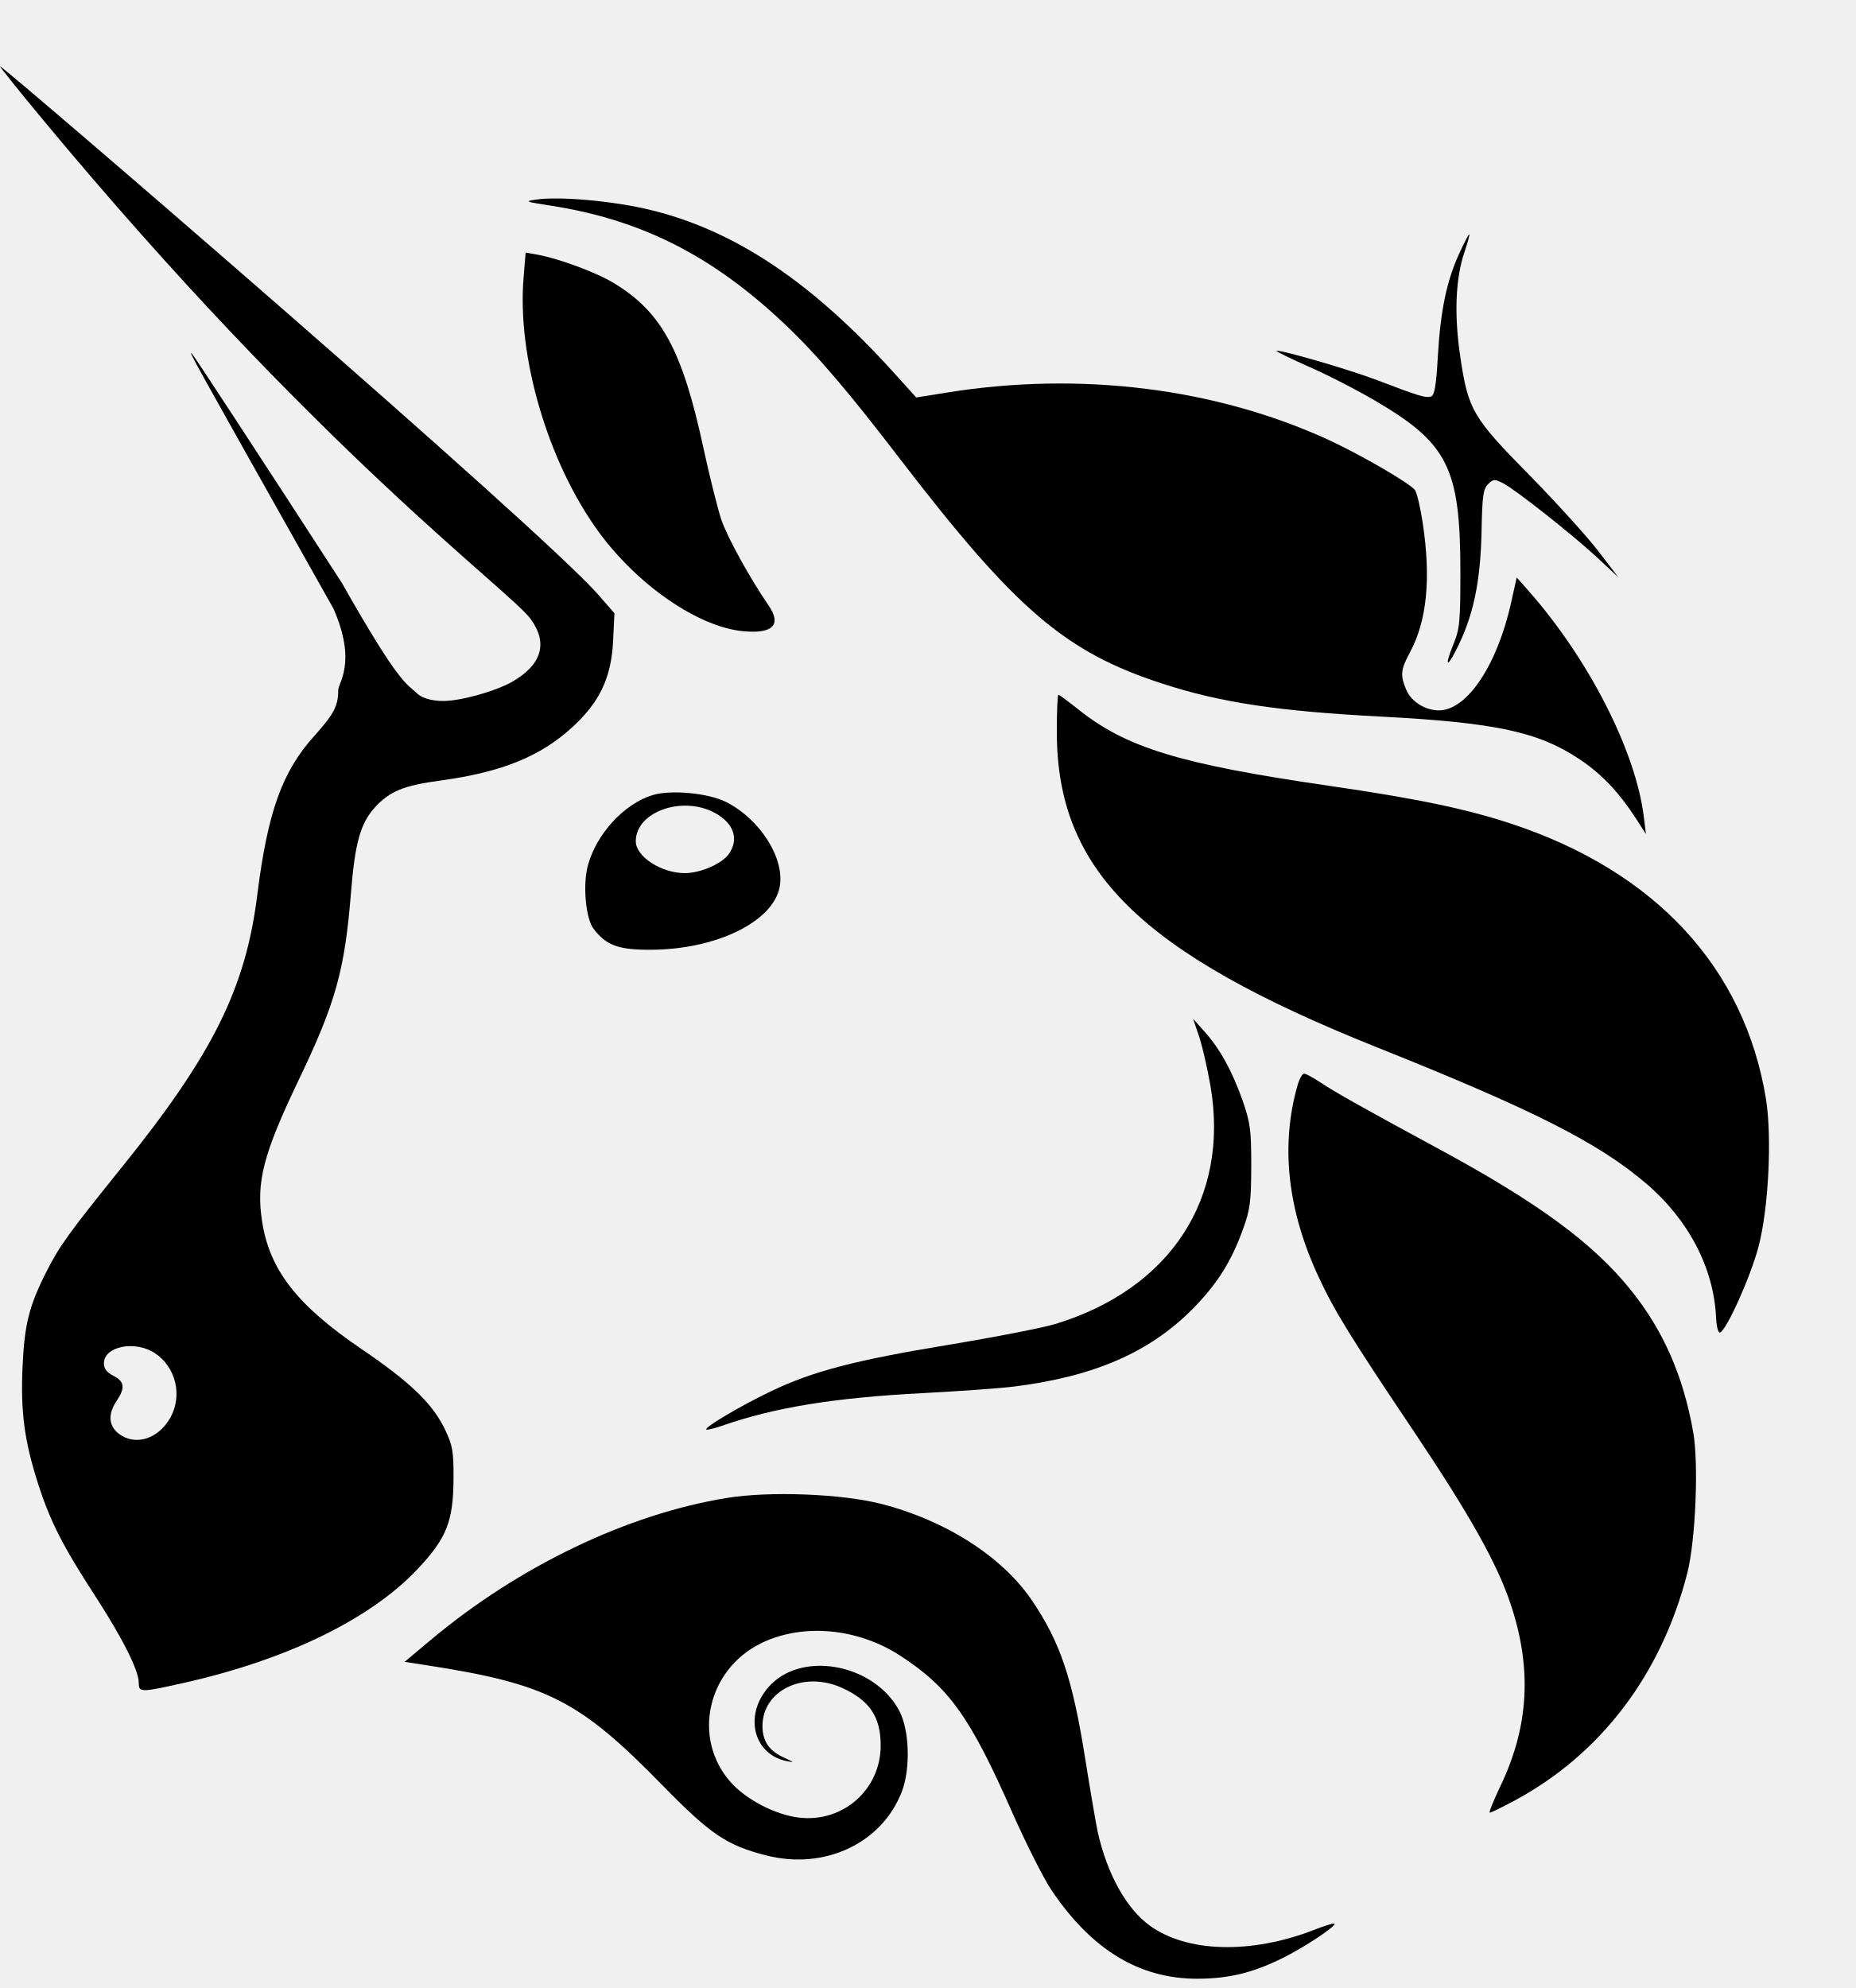
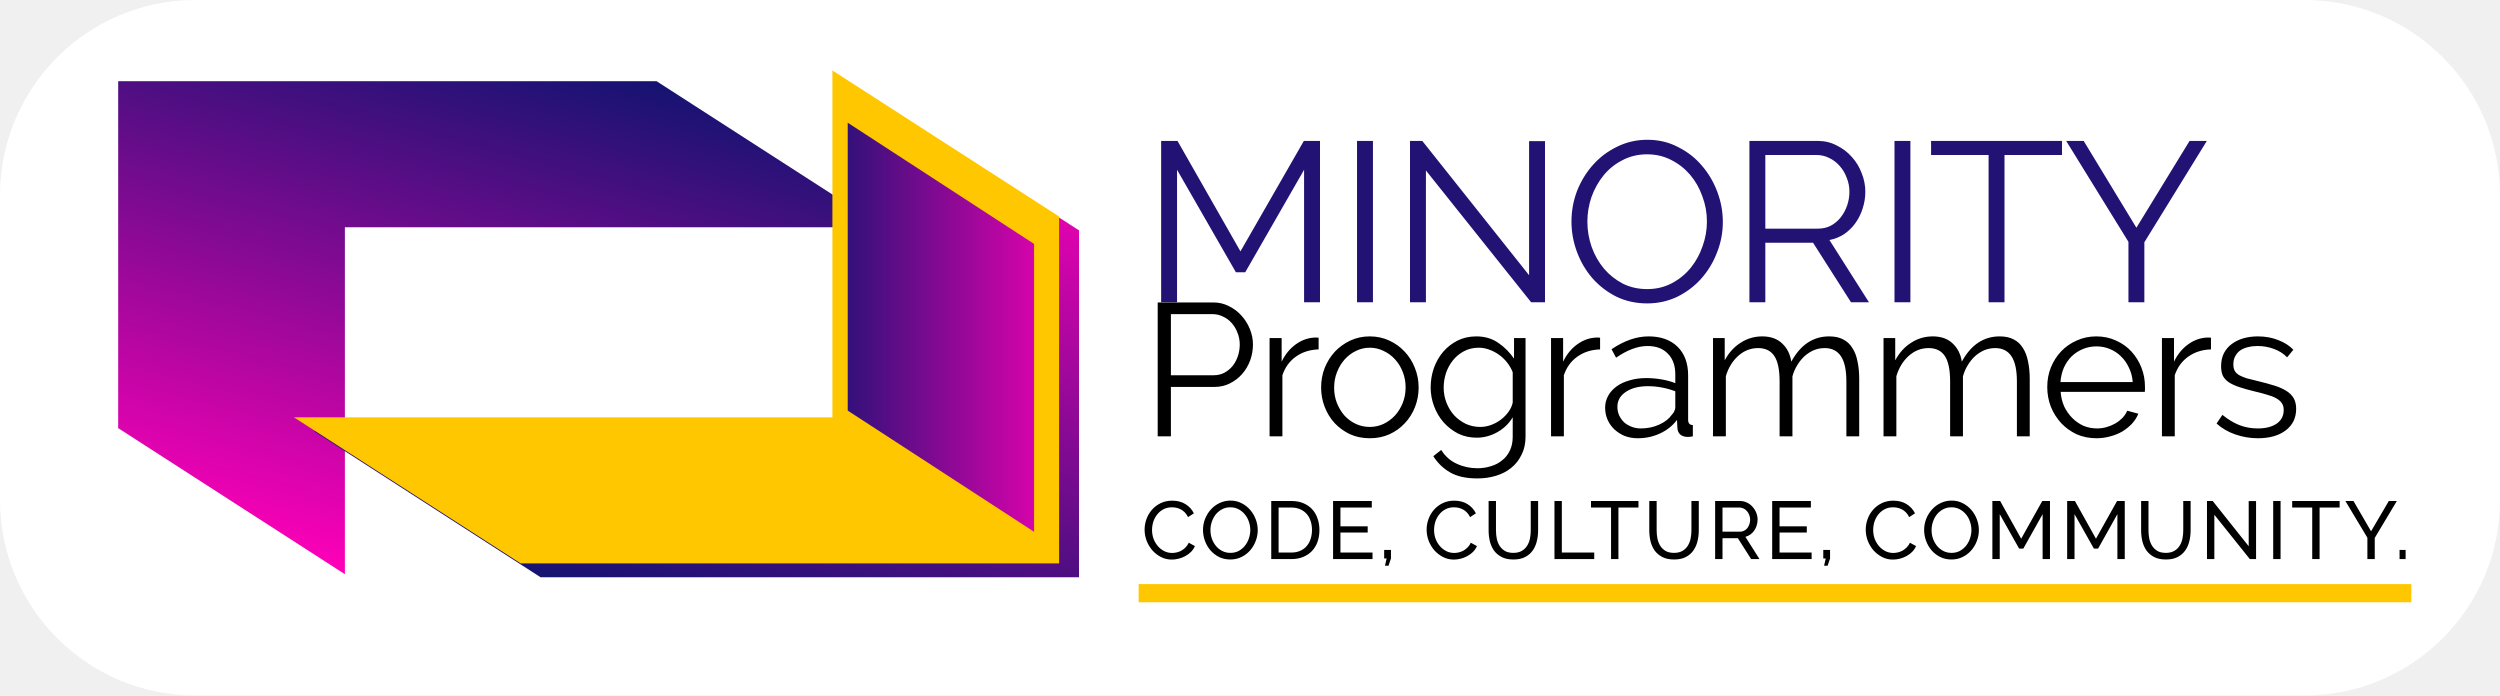
- <svg xmlns="http://www.w3.org/2000/svg" width="14" height="15" viewBox="0 0 14 15" fill="black">
-   <g style="mix-blend-mode:darken">
-     <path d="M4.152 1.551C3.964 1.522 3.956 1.519 4.045 1.506C4.214 1.48 4.615 1.515 4.891 1.58C5.535 1.732 6.121 2.122 6.747 2.815L6.913 2.999L7.151 2.961C8.153 2.801 9.172 2.928 10.024 3.319C10.259 3.427 10.629 3.641 10.675 3.696C10.69 3.714 10.717 3.827 10.735 3.947C10.798 4.365 10.767 4.684 10.638 4.923C10.568 5.053 10.564 5.094 10.611 5.206C10.649 5.294 10.753 5.36 10.857 5.36C11.069 5.36 11.297 5.019 11.402 4.546L11.444 4.357L11.527 4.451C11.983 4.965 12.342 5.665 12.403 6.163L12.419 6.293L12.343 6.175C12.211 5.972 12.078 5.833 11.908 5.722C11.602 5.521 11.279 5.452 10.422 5.407C9.648 5.367 9.21 5.301 8.776 5.16C8.037 4.921 7.665 4.602 6.787 3.458C6.397 2.949 6.157 2.668 5.917 2.442C5.372 1.927 4.837 1.657 4.152 1.551Z" />
-     <path d="M10.849 2.686C10.869 2.346 10.915 2.121 11.009 1.916C11.046 1.835 11.08 1.768 11.086 1.768C11.091 1.768 11.075 1.828 11.05 1.901C10.982 2.101 10.971 2.373 11.018 2.69C11.077 3.092 11.111 3.15 11.539 3.584C11.739 3.788 11.972 4.045 12.057 4.155L12.211 4.356L12.057 4.212C11.869 4.037 11.436 3.695 11.341 3.646C11.277 3.614 11.267 3.614 11.228 3.653C11.191 3.689 11.184 3.743 11.179 3.999C11.171 4.398 11.116 4.654 10.984 4.91C10.913 5.048 10.902 5.019 10.966 4.862C11.014 4.746 11.019 4.694 11.019 4.308C11.018 3.533 10.925 3.346 10.382 3.027C10.245 2.946 10.018 2.829 9.878 2.768C9.739 2.706 9.628 2.652 9.632 2.648C9.647 2.633 10.177 2.787 10.39 2.868C10.708 2.99 10.76 3.005 10.799 2.991C10.824 2.981 10.837 2.906 10.849 2.686Z" />
-     <path d="M4.517 4.013C4.136 3.491 3.899 2.69 3.951 2.091L3.966 1.906L4.053 1.921C4.217 1.951 4.498 2.055 4.63 2.135C4.991 2.353 5.148 2.64 5.307 3.378C5.354 3.594 5.415 3.839 5.443 3.922C5.488 4.055 5.66 4.366 5.799 4.568C5.899 4.714 5.833 4.783 5.611 4.763C5.272 4.733 4.813 4.418 4.517 4.013Z" />
-     <path d="M10.386 7.901C8.602 7.187 7.974 6.567 7.974 5.522C7.974 5.368 7.979 5.242 7.986 5.242C7.992 5.242 8.061 5.293 8.139 5.355C8.501 5.643 8.906 5.766 10.027 5.929C10.688 6.025 11.059 6.102 11.402 6.215C12.49 6.574 13.164 7.302 13.325 8.294C13.371 8.583 13.344 9.123 13.268 9.408C13.209 9.633 13.026 10.039 12.978 10.054C12.964 10.059 12.951 10.008 12.948 9.938C12.93 9.566 12.74 9.203 12.422 8.931C12.06 8.622 11.575 8.376 10.386 7.901Z" />
-     <path d="M9.134 8.197C9.111 8.065 9.073 7.896 9.048 7.822L9.002 7.687L9.087 7.782C9.204 7.912 9.296 8.079 9.375 8.302C9.434 8.472 9.441 8.522 9.441 8.798C9.44 9.069 9.433 9.126 9.377 9.279C9.29 9.52 9.182 9.69 9.001 9.874C8.675 10.204 8.256 10.386 7.651 10.462C7.546 10.475 7.24 10.497 6.971 10.511C6.292 10.546 5.845 10.619 5.444 10.759C5.386 10.779 5.335 10.791 5.329 10.786C5.313 10.77 5.587 10.608 5.812 10.5C6.13 10.347 6.447 10.264 7.157 10.147C7.508 10.089 7.87 10.018 7.962 9.99C8.83 9.726 9.277 9.043 9.134 8.197Z" />
-     <path d="M9.952 9.641C9.715 9.135 9.66 8.646 9.79 8.19C9.804 8.141 9.826 8.101 9.84 8.101C9.853 8.101 9.909 8.131 9.964 8.168C10.073 8.241 10.292 8.364 10.876 8.68C11.604 9.075 12.02 9.38 12.302 9.73C12.549 10.035 12.702 10.384 12.776 10.808C12.818 11.049 12.793 11.628 12.731 11.87C12.535 12.634 12.08 13.234 11.431 13.584C11.336 13.635 11.251 13.677 11.241 13.677C11.232 13.678 11.267 13.59 11.318 13.483C11.537 13.029 11.562 12.588 11.396 12.097C11.295 11.796 11.089 11.429 10.673 10.808C10.189 10.087 10.071 9.895 9.952 9.641Z" />
-     <path d="M3.25 12.374C3.913 11.818 4.736 11.423 5.487 11.302C5.81 11.25 6.349 11.271 6.648 11.347C7.128 11.469 7.558 11.742 7.781 12.068C7.999 12.387 8.093 12.664 8.19 13.282C8.229 13.525 8.271 13.77 8.283 13.825C8.356 14.145 8.499 14.401 8.675 14.529C8.956 14.733 9.439 14.746 9.914 14.562C9.994 14.53 10.064 14.509 10.069 14.514C10.086 14.531 9.847 14.69 9.678 14.774C9.451 14.886 9.271 14.93 9.031 14.93C8.596 14.93 8.235 14.71 7.934 14.262C7.874 14.173 7.741 13.909 7.637 13.674C7.319 12.953 7.162 12.733 6.793 12.493C6.471 12.283 6.056 12.246 5.744 12.398C5.335 12.598 5.22 13.118 5.514 13.448C5.631 13.579 5.848 13.692 6.026 13.714C6.359 13.755 6.645 13.504 6.645 13.17C6.645 12.953 6.561 12.829 6.35 12.734C6.061 12.605 5.752 12.756 5.753 13.025C5.754 13.14 5.804 13.212 5.92 13.264C5.994 13.298 5.996 13.3 5.935 13.288C5.671 13.233 5.609 12.916 5.821 12.706C6.077 12.454 6.605 12.565 6.786 12.91C6.862 13.055 6.871 13.343 6.805 13.517C6.656 13.907 6.223 14.112 5.783 14C5.484 13.924 5.362 13.842 5.001 13.473C4.374 12.831 4.131 12.706 3.227 12.566L3.053 12.539L3.25 12.374Z" />
-     <path fill-rule="evenodd" clip-rule="evenodd" d="M0.308 0.884C2.402 3.41 3.845 4.452 4.005 4.672C4.137 4.854 4.087 5.018 3.861 5.146C3.735 5.217 3.475 5.289 3.346 5.289C3.199 5.289 3.148 5.233 3.148 5.233C3.063 5.153 3.015 5.167 2.578 4.396C1.972 3.46 1.464 2.684 1.45 2.671C1.418 2.641 1.419 2.642 2.517 4.594C2.694 5.001 2.552 5.15 2.552 5.208C2.552 5.326 2.519 5.388 2.373 5.551C2.129 5.821 2.02 6.125 1.941 6.754C1.853 7.459 1.605 7.957 0.917 8.81C0.515 9.309 0.449 9.4 0.347 9.602C0.219 9.855 0.184 9.997 0.17 10.316C0.155 10.655 0.184 10.873 0.288 11.197C0.379 11.48 0.474 11.666 0.717 12.04C0.926 12.363 1.047 12.603 1.047 12.697C1.047 12.771 1.061 12.771 1.386 12.698C2.163 12.524 2.794 12.217 3.149 11.841C3.369 11.608 3.42 11.48 3.422 11.161C3.423 10.953 3.416 10.909 3.359 10.789C3.267 10.594 3.099 10.431 2.728 10.179C2.243 9.85 2.035 9.584 1.978 9.219C1.931 8.919 1.986 8.708 2.254 8.148C2.532 7.569 2.601 7.322 2.648 6.739C2.678 6.362 2.719 6.213 2.828 6.093C2.942 5.969 3.044 5.927 3.326 5.889C3.785 5.826 4.077 5.708 4.317 5.488C4.525 5.298 4.612 5.114 4.626 4.837L4.636 4.627L4.519 4.493C4.098 4.004 0.026 0.5 0 0.5C-0.005 0.5 0.133 0.673 0.308 0.884ZM1.284 10.699C1.379 10.531 1.328 10.316 1.169 10.21C1.018 10.111 0.784 10.158 0.784 10.287C0.784 10.327 0.806 10.356 0.856 10.381C0.94 10.424 0.946 10.472 0.88 10.57C0.813 10.67 0.819 10.757 0.895 10.817C1.018 10.912 1.192 10.86 1.284 10.699Z" />
-     <path fill-rule="evenodd" clip-rule="evenodd" d="M4.925 5.999C4.71 6.064 4.501 6.291 4.436 6.529C4.396 6.674 4.419 6.929 4.478 7.007C4.574 7.134 4.666 7.168 4.917 7.166C5.407 7.163 5.833 6.954 5.883 6.692C5.923 6.478 5.736 6.181 5.478 6.051C5.345 5.984 5.062 5.957 4.925 5.999ZM5.499 6.444C5.574 6.337 5.541 6.222 5.412 6.144C5.168 5.995 4.797 6.118 4.797 6.348C4.797 6.463 4.99 6.588 5.167 6.588C5.285 6.588 5.446 6.518 5.499 6.444Z" />
-   </g>
+ <svg xmlns="http://www.w3.org/2000/svg" width="1100" height="306" viewBox="0 0 1100 306" fill="none">
+   <rect width="1100" height="306" rx="86" fill="white" />
+   <path d="M503.622 233.04C503.622 231.504 503.886 229.98 504.414 228.468C504.966 226.932 505.758 225.564 506.79 224.364C507.846 223.14 509.13 222.156 510.642 221.412C512.154 220.668 513.87 220.296 515.79 220.296C518.07 220.296 520.026 220.812 521.658 221.844C523.29 222.876 524.502 224.22 525.294 225.876L522.738 227.532C522.354 226.716 521.886 226.032 521.334 225.48C520.806 224.928 520.218 224.484 519.57 224.148C518.946 223.812 518.298 223.572 517.626 223.428C516.954 223.284 516.294 223.212 515.646 223.212C514.23 223.212 512.97 223.512 511.866 224.112C510.786 224.688 509.874 225.456 509.13 226.416C508.386 227.352 507.822 228.42 507.438 229.62C507.078 230.796 506.898 231.984 506.898 233.184C506.898 234.528 507.114 235.812 507.546 237.036C508.002 238.236 508.626 239.304 509.418 240.24C510.21 241.176 511.146 241.92 512.226 242.472C513.306 243.024 514.482 243.3 515.754 243.3C516.426 243.3 517.11 243.216 517.806 243.048C518.526 242.88 519.21 242.616 519.858 242.256C520.506 241.872 521.106 241.404 521.658 240.852C522.234 240.276 522.702 239.592 523.062 238.8L525.762 240.276C525.354 241.236 524.778 242.088 524.034 242.832C523.314 243.552 522.486 244.164 521.55 244.668C520.638 245.172 519.666 245.556 518.634 245.82C517.602 246.084 516.594 246.216 515.61 246.216C513.858 246.216 512.25 245.832 510.786 245.064C509.322 244.296 508.05 243.3 506.97 242.076C505.914 240.828 505.086 239.424 504.486 237.864C503.91 236.28 503.622 234.672 503.622 233.04ZM541.344 246.18C539.544 246.18 537.9 245.82 536.412 245.1C534.948 244.356 533.688 243.384 532.632 242.184C531.576 240.96 530.76 239.568 530.184 238.008C529.608 236.448 529.32 234.852 529.32 233.22C529.32 231.516 529.62 229.884 530.22 228.324C530.844 226.764 531.696 225.384 532.776 224.184C533.856 222.984 535.128 222.036 536.592 221.34C538.08 220.62 539.688 220.26 541.416 220.26C543.216 220.26 544.848 220.644 546.312 221.412C547.776 222.156 549.036 223.14 550.092 224.364C551.148 225.588 551.964 226.98 552.54 228.54C553.116 230.076 553.404 231.648 553.404 233.256C553.404 234.96 553.092 236.592 552.468 238.152C551.868 239.712 551.028 241.092 549.948 242.292C548.892 243.468 547.62 244.416 546.132 245.136C544.668 245.832 543.072 246.18 541.344 246.18ZM532.596 233.22C532.596 234.516 532.8 235.776 533.208 237C533.64 238.2 534.24 239.268 535.008 240.204C535.776 241.14 536.7 241.884 537.78 242.436C538.86 242.988 540.06 243.264 541.38 243.264C542.748 243.264 543.972 242.976 545.052 242.4C546.132 241.8 547.044 241.032 547.788 240.096C548.556 239.136 549.132 238.056 549.516 236.856C549.924 235.656 550.128 234.444 550.128 233.22C550.128 231.924 549.912 230.676 549.48 229.476C549.072 228.252 548.472 227.184 547.68 226.272C546.912 225.336 545.988 224.592 544.908 224.04C543.852 223.488 542.676 223.212 541.38 223.212C540.012 223.212 538.788 223.5 537.708 224.076C536.628 224.652 535.704 225.408 534.936 226.344C534.192 227.28 533.616 228.348 533.208 229.548C532.8 230.748 532.596 231.972 532.596 233.22ZM559.346 246V220.44H568.202C570.242 220.44 572.03 220.776 573.566 221.448C575.126 222.12 576.422 223.032 577.454 224.184C578.486 225.336 579.254 226.692 579.758 228.252C580.286 229.788 580.55 231.432 580.55 233.184C580.55 235.128 580.262 236.892 579.686 238.476C579.11 240.036 578.282 241.38 577.202 242.508C576.122 243.612 574.814 244.476 573.278 245.1C571.766 245.7 570.074 246 568.202 246H559.346ZM577.274 233.184C577.274 231.744 577.07 230.424 576.662 229.224C576.278 228 575.69 226.956 574.898 226.092C574.13 225.228 573.182 224.556 572.054 224.076C570.926 223.572 569.642 223.32 568.202 223.32H562.586V243.12H568.202C569.666 243.12 570.962 242.868 572.09 242.364C573.242 241.86 574.19 241.164 574.934 240.276C575.702 239.388 576.278 238.344 576.662 237.144C577.07 235.92 577.274 234.6 577.274 233.184ZM603.907 243.12V246H586.555V220.44H603.583V223.32H589.795V231.6H601.783V234.3H589.795V243.12H603.907ZM609.396 248.916L610.116 245.712H609.036V241.968H612.024V245.712L610.944 248.916H609.396ZM627.715 233.04C627.715 231.504 627.979 229.98 628.507 228.468C629.059 226.932 629.851 225.564 630.883 224.364C631.939 223.14 633.223 222.156 634.735 221.412C636.247 220.668 637.963 220.296 639.883 220.296C642.163 220.296 644.119 220.812 645.751 221.844C647.383 222.876 648.595 224.22 649.387 225.876L646.831 227.532C646.447 226.716 645.979 226.032 645.427 225.48C644.899 224.928 644.311 224.484 643.663 224.148C643.039 223.812 642.391 223.572 641.719 223.428C641.047 223.284 640.387 223.212 639.739 223.212C638.323 223.212 637.063 223.512 635.959 224.112C634.879 224.688 633.967 225.456 633.223 226.416C632.479 227.352 631.915 228.42 631.531 229.62C631.171 230.796 630.991 231.984 630.991 233.184C630.991 234.528 631.207 235.812 631.639 237.036C632.095 238.236 632.719 239.304 633.511 240.24C634.303 241.176 635.239 241.92 636.319 242.472C637.399 243.024 638.575 243.3 639.847 243.3C640.519 243.3 641.203 243.216 641.899 243.048C642.619 242.88 643.303 242.616 643.951 242.256C644.599 241.872 645.199 241.404 645.751 240.852C646.327 240.276 646.795 239.592 647.155 238.8L649.855 240.276C649.447 241.236 648.871 242.088 648.127 242.832C647.407 243.552 646.579 244.164 645.643 244.668C644.731 245.172 643.759 245.556 642.727 245.82C641.695 246.084 640.687 246.216 639.703 246.216C637.951 246.216 636.343 245.832 634.879 245.064C633.415 244.296 632.143 243.3 631.063 242.076C630.007 240.828 629.179 239.424 628.579 237.864C628.003 236.28 627.715 234.672 627.715 233.04ZM665.862 243.264C667.35 243.264 668.586 242.976 669.57 242.4C670.554 241.824 671.334 241.08 671.91 240.168C672.51 239.232 672.93 238.176 673.17 237C673.41 235.8 673.53 234.588 673.53 233.364V220.44H676.77V233.364C676.77 235.092 676.566 236.736 676.158 238.296C675.774 239.832 675.15 241.188 674.286 242.364C673.422 243.54 672.294 244.476 670.902 245.172C669.534 245.844 667.866 246.18 665.898 246.18C663.858 246.18 662.142 245.82 660.75 245.1C659.358 244.38 658.23 243.432 657.366 242.256C656.526 241.056 655.914 239.688 655.53 238.152C655.17 236.592 654.99 234.996 654.99 233.364V220.44H658.23V233.364C658.23 234.636 658.35 235.872 658.59 237.072C658.854 238.248 659.274 239.292 659.85 240.204C660.45 241.116 661.23 241.86 662.19 242.436C663.174 242.988 664.398 243.264 665.862 243.264ZM683.966 246V220.44H687.206V243.12H701.462V246H683.966ZM720.924 223.32H712.104V246H708.864V223.32H700.044V220.44H720.924V223.32ZM736.557 243.264C738.045 243.264 739.281 242.976 740.265 242.4C741.249 241.824 742.029 241.08 742.605 240.168C743.205 239.232 743.625 238.176 743.865 237C744.105 235.8 744.225 234.588 744.225 233.364V220.44H747.465V233.364C747.465 235.092 747.261 236.736 746.853 238.296C746.469 239.832 745.845 241.188 744.981 242.364C744.117 243.54 742.989 244.476 741.597 245.172C740.229 245.844 738.561 246.18 736.593 246.18C734.553 246.18 732.837 245.82 731.445 245.1C730.053 244.38 728.925 243.432 728.061 242.256C727.221 241.056 726.609 239.688 726.225 238.152C725.865 236.592 725.685 234.996 725.685 233.364V220.44H728.925V233.364C728.925 234.636 729.045 235.872 729.285 237.072C729.549 238.248 729.969 239.292 730.545 240.204C731.145 241.116 731.925 241.86 732.885 242.436C733.869 242.988 735.093 243.264 736.557 243.264ZM754.661 246V220.44H765.605C766.733 220.44 767.765 220.68 768.701 221.16C769.661 221.616 770.477 222.24 771.149 223.032C771.845 223.8 772.385 224.676 772.769 225.66C773.153 226.62 773.345 227.604 773.345 228.612C773.345 229.5 773.213 230.364 772.949 231.204C772.709 232.02 772.349 232.764 771.869 233.436C771.413 234.108 770.849 234.684 770.177 235.164C769.529 235.644 768.797 235.992 767.981 236.208L774.173 246H770.501L764.669 236.82H757.901V246H754.661ZM757.901 233.94H765.641C766.313 233.94 766.913 233.796 767.441 233.508C767.993 233.22 768.461 232.836 768.845 232.356C769.229 231.852 769.529 231.276 769.745 230.628C769.961 229.98 770.069 229.308 770.069 228.612C770.069 227.892 769.937 227.22 769.673 226.596C769.433 225.948 769.097 225.384 768.665 224.904C768.257 224.4 767.765 224.016 767.189 223.752C766.637 223.464 766.049 223.32 765.425 223.32H757.901V233.94ZM797.113 243.12V246H779.761V220.44H796.789V223.32H783.001V231.6H794.989V234.3H783.001V243.12H797.113ZM802.602 248.916L803.322 245.712H802.242V241.968H805.23V245.712L804.15 248.916H802.602ZM820.921 233.04C820.921 231.504 821.185 229.98 821.713 228.468C822.265 226.932 823.057 225.564 824.089 224.364C825.145 223.14 826.429 222.156 827.941 221.412C829.453 220.668 831.169 220.296 833.089 220.296C835.369 220.296 837.325 220.812 838.957 221.844C840.589 222.876 841.801 224.22 842.593 225.876L840.037 227.532C839.653 226.716 839.185 226.032 838.633 225.48C838.105 224.928 837.517 224.484 836.869 224.148C836.245 223.812 835.597 223.572 834.925 223.428C834.253 223.284 833.593 223.212 832.945 223.212C831.529 223.212 830.269 223.512 829.165 224.112C828.085 224.688 827.173 225.456 826.429 226.416C825.685 227.352 825.121 228.42 824.737 229.62C824.377 230.796 824.197 231.984 824.197 233.184C824.197 234.528 824.413 235.812 824.845 237.036C825.301 238.236 825.925 239.304 826.717 240.24C827.509 241.176 828.445 241.92 829.525 242.472C830.605 243.024 831.781 243.3 833.053 243.3C833.725 243.3 834.409 243.216 835.105 243.048C835.825 242.88 836.509 242.616 837.157 242.256C837.805 241.872 838.405 241.404 838.957 240.852C839.533 240.276 840.001 239.592 840.361 238.8L843.061 240.276C842.653 241.236 842.077 242.088 841.333 242.832C840.613 243.552 839.785 244.164 838.849 244.668C837.937 245.172 836.965 245.556 835.933 245.82C834.901 246.084 833.893 246.216 832.909 246.216C831.157 246.216 829.549 245.832 828.085 245.064C826.621 244.296 825.349 243.3 824.269 242.076C823.213 240.828 822.385 239.424 821.785 237.864C821.209 236.28 820.921 234.672 820.921 233.04ZM858.643 246.18C856.843 246.18 855.199 245.82 853.711 245.1C852.247 244.356 850.987 243.384 849.931 242.184C848.875 240.96 848.059 239.568 847.483 238.008C846.907 236.448 846.619 234.852 846.619 233.22C846.619 231.516 846.919 229.884 847.519 228.324C848.143 226.764 848.995 225.384 850.075 224.184C851.155 222.984 852.427 222.036 853.891 221.34C855.379 220.62 856.987 220.26 858.715 220.26C860.515 220.26 862.147 220.644 863.611 221.412C865.075 222.156 866.335 223.14 867.391 224.364C868.447 225.588 869.263 226.98 869.839 228.54C870.415 230.076 870.703 231.648 870.703 233.256C870.703 234.96 870.391 236.592 869.767 238.152C869.167 239.712 868.327 241.092 867.247 242.292C866.191 243.468 864.919 244.416 863.431 245.136C861.967 245.832 860.371 246.18 858.643 246.18ZM849.895 233.22C849.895 234.516 850.099 235.776 850.507 237C850.939 238.2 851.539 239.268 852.307 240.204C853.075 241.14 853.999 241.884 855.079 242.436C856.159 242.988 857.359 243.264 858.679 243.264C860.047 243.264 861.271 242.976 862.351 242.4C863.431 241.8 864.343 241.032 865.087 240.096C865.855 239.136 866.431 238.056 866.815 236.856C867.223 235.656 867.427 234.444 867.427 233.22C867.427 231.924 867.211 230.676 866.779 229.476C866.371 228.252 865.771 227.184 864.979 226.272C864.211 225.336 863.287 224.592 862.207 224.04C861.151 223.488 859.975 223.212 858.679 223.212C857.311 223.212 856.087 223.5 855.007 224.076C853.927 224.652 853.003 225.408 852.235 226.344C851.491 227.28 850.915 228.348 850.507 229.548C850.099 230.748 849.895 231.972 849.895 233.22ZM898.749 246V226.236L890.253 241.392H888.417L879.885 226.236V246H876.645V220.44H880.065L889.317 237.036L898.605 220.44H901.989V246H898.749ZM931.654 246V226.236L923.158 241.392H921.322L912.79 226.236V246H909.55V220.44H912.97L922.222 237.036L931.51 220.44H934.894V246H931.654ZM952.966 243.264C954.454 243.264 955.69 242.976 956.674 242.4C957.658 241.824 958.438 241.08 959.014 240.168C959.614 239.232 960.034 238.176 960.274 237C960.514 235.8 960.634 234.588 960.634 233.364V220.44H963.874V233.364C963.874 235.092 963.67 236.736 963.262 238.296C962.878 239.832 962.254 241.188 961.39 242.364C960.526 243.54 959.398 244.476 958.006 245.172C956.638 245.844 954.97 246.18 953.002 246.18C950.962 246.18 949.246 245.82 947.854 245.1C946.462 244.38 945.334 243.432 944.47 242.256C943.63 241.056 943.018 239.688 942.634 238.152C942.274 236.592 942.094 234.996 942.094 233.364V220.44H945.334V233.364C945.334 234.636 945.454 235.872 945.694 237.072C945.958 238.248 946.378 239.292 946.954 240.204C947.554 241.116 948.334 241.86 949.294 242.436C950.278 242.988 951.502 243.264 952.966 243.264ZM974.31 226.488V246H971.07V220.44H973.59L989.43 240.348V220.476H992.67V246H989.934L974.31 226.488ZM1000.21 246V220.44H1003.45V246H1000.21ZM1029.44 223.32H1020.62V246H1017.38V223.32H1008.56V220.44H1029.44V223.32ZM1035.53 220.44L1043.27 233.76L1051.08 220.44H1054.61L1044.89 236.676V246H1041.65V236.604L1031.97 220.44H1035.53ZM1055.81 246V241.968H1058.47V246H1055.81Z" fill="black" />
+   <rect x="501" y="257" width="560" height="8" fill="#FFC700" />
+   <path d="M573.8 133V74.7L547.9 119.8H543.8L517.9 74.7V133H510.9V62H518.1L545.8 110.6L573.7 62H580.8V133H573.8ZM597.095 133V62H604.095V133H597.095ZM627.4 75V133H620.4V62H625.8L672.8 121.1V62.1H679.8V133H673.7L627.4 75ZM724.746 133.5C719.813 133.5 715.279 132.5 711.146 130.5C707.079 128.433 703.579 125.733 700.646 122.4C697.713 119 695.446 115.133 693.846 110.8C692.246 106.467 691.446 102.033 691.446 97.5C691.446 92.767 692.279 88.233 693.946 83.9C695.679 79.567 698.046 75.733 701.046 72.4C704.046 69.067 707.579 66.433 711.646 64.5C715.713 62.5 720.113 61.5 724.846 61.5C729.779 61.5 734.279 62.567 738.346 64.7C742.479 66.767 745.979 69.5 748.846 72.9C751.779 76.3 754.046 80.167 755.646 84.5C757.246 88.767 758.046 93.133 758.046 97.6C758.046 102.333 757.179 106.867 755.446 111.2C753.779 115.533 751.446 119.367 748.446 122.7C745.513 125.967 742.013 128.6 737.946 130.6C733.879 132.533 729.479 133.5 724.746 133.5ZM698.446 97.5C698.446 101.367 699.079 105.1 700.346 108.7C701.613 112.233 703.413 115.4 705.746 118.2C708.079 120.933 710.846 123.133 714.046 124.8C717.246 126.4 720.813 127.2 724.746 127.2C728.746 127.2 732.379 126.333 735.646 124.6C738.913 122.867 741.679 120.6 743.946 117.8C746.213 115 747.946 111.833 749.146 108.3C750.413 104.767 751.046 101.167 751.046 97.5C751.046 93.633 750.379 89.933 749.046 86.4C747.779 82.8 745.979 79.633 743.646 76.9C741.313 74.167 738.546 72 735.346 70.4C732.146 68.733 728.613 67.9 724.746 67.9C720.746 67.9 717.113 68.767 713.846 70.5C710.579 72.167 707.813 74.4 705.546 77.2C703.279 80 701.513 83.167 700.246 86.7C699.046 90.233 698.446 93.833 698.446 97.5ZM769.744 133V62H799.744C802.81 62 805.61 62.667 808.144 64C810.744 65.267 812.977 66.967 814.844 69.1C816.71 71.167 818.144 73.533 819.144 76.2C820.21 78.867 820.744 81.567 820.744 84.3C820.744 86.9 820.344 89.4 819.544 91.8C818.81 94.133 817.744 96.267 816.344 98.2C815.01 100.067 813.377 101.667 811.444 103C809.51 104.267 807.344 105.133 804.944 105.6L822.344 133H814.444L797.744 106.8H776.744V133H769.744ZM776.744 100.6H799.944C802.01 100.6 803.877 100.167 805.544 99.3C807.277 98.367 808.744 97.133 809.944 95.6C811.144 94.067 812.077 92.333 812.744 90.4C813.41 88.467 813.744 86.433 813.744 84.3C813.744 82.167 813.344 80.133 812.544 78.2C811.81 76.2 810.777 74.467 809.444 73C808.177 71.533 806.644 70.367 804.844 69.5C803.11 68.633 801.277 68.2 799.344 68.2H776.744V100.6ZM833.576 133V62H840.576V133H833.576ZM907.28 68.2H881.98V133H874.98V68.2H849.68V62H907.28V68.2ZM916.816 62L940.016 100.2L963.416 62H971.016L943.516 106.6V133H936.516V106.4L909.116 62H916.816Z" fill="#211274" />
+   <path d="M509.387 192V133.07H533.789C536.334 133.07 538.658 133.623 540.761 134.73C542.919 135.781 544.773 137.192 546.322 138.963C547.871 140.678 549.089 142.643 549.974 144.856C550.859 147.069 551.302 149.31 551.302 151.579C551.302 154.014 550.887 156.365 550.057 158.634C549.227 160.847 548.065 162.812 546.571 164.527C545.077 166.242 543.279 167.626 541.176 168.677C539.129 169.728 536.832 170.254 534.287 170.254H515.197V192H509.387ZM515.197 165.108H534.038C535.753 165.108 537.303 164.748 538.686 164.029C540.125 163.254 541.342 162.258 542.338 161.041C543.334 159.768 544.109 158.33 544.662 156.725C545.215 155.065 545.492 153.35 545.492 151.579C545.492 149.753 545.16 148.038 544.496 146.433C543.887 144.773 543.03 143.334 541.923 142.117C540.872 140.9 539.599 139.959 538.105 139.295C536.666 138.576 535.145 138.216 533.54 138.216H515.197V165.108ZM580.192 153.737C576.374 153.848 573.054 154.899 570.232 156.891C567.41 158.883 565.418 161.622 564.256 165.108V192H558.612V148.757H563.924V159.132C565.529 155.812 567.687 153.211 570.398 151.33C573.109 149.449 576.014 148.508 579.113 148.508C579.556 148.508 579.915 148.536 580.192 148.591V153.737ZM602.703 192.83C599.549 192.83 596.672 192.249 594.071 191.087C591.47 189.87 589.202 188.237 587.265 186.19C585.384 184.143 583.917 181.763 582.866 179.052C581.815 176.341 581.289 173.491 581.289 170.503C581.289 167.46 581.815 164.582 582.866 161.871C583.973 159.16 585.467 156.78 587.348 154.733C589.285 152.686 591.553 151.053 594.154 149.836C596.755 148.619 599.604 148.01 602.703 148.01C605.802 148.01 608.651 148.619 611.252 149.836C613.908 151.053 616.177 152.686 618.058 154.733C619.995 156.78 621.489 159.16 622.54 161.871C623.647 164.582 624.2 167.46 624.2 170.503C624.2 173.491 623.674 176.341 622.623 179.052C621.572 181.763 620.078 184.143 618.141 186.19C616.26 188.237 613.991 189.87 611.335 191.087C608.734 192.249 605.857 192.83 602.703 192.83ZM587.016 170.586C587.016 173.021 587.431 175.289 588.261 177.392C589.091 179.439 590.198 181.265 591.581 182.87C593.02 184.419 594.68 185.637 596.561 186.522C598.498 187.407 600.545 187.85 602.703 187.85C604.861 187.85 606.881 187.407 608.762 186.522C610.699 185.581 612.386 184.336 613.825 182.787C615.264 181.182 616.398 179.329 617.228 177.226C618.058 175.123 618.473 172.855 618.473 170.42C618.473 168.041 618.058 165.8 617.228 163.697C616.398 161.539 615.264 159.685 613.825 158.136C612.386 156.531 610.699 155.286 608.762 154.401C606.881 153.46 604.861 152.99 602.703 152.99C600.545 152.99 598.525 153.46 596.644 154.401C594.763 155.286 593.103 156.531 591.664 158.136C590.225 159.741 589.091 161.622 588.261 163.78C587.431 165.883 587.016 168.151 587.016 170.586ZM649.741 192.581C646.753 192.581 644.014 191.972 641.524 190.755C639.09 189.482 636.959 187.822 635.133 185.775C633.363 183.728 631.979 181.376 630.983 178.72C629.987 176.064 629.489 173.325 629.489 170.503C629.489 167.515 629.96 164.665 630.9 161.954C631.896 159.187 633.28 156.78 635.05 154.733C636.821 152.686 638.924 151.053 641.358 149.836C643.848 148.619 646.587 148.01 649.575 148.01C653.283 148.01 656.492 148.951 659.203 150.832C661.915 152.658 664.239 154.982 666.175 157.804V148.757H671.238V192.166C671.238 195.154 670.657 197.782 669.495 200.051C668.389 202.375 666.867 204.312 664.93 205.861C663.049 207.41 660.808 208.572 658.207 209.347C655.662 210.122 652.951 210.509 650.073 210.509C645.093 210.509 641.082 209.624 638.038 207.853C634.995 206.082 632.533 203.703 630.651 200.715L634.137 197.976C635.853 200.743 638.121 202.762 640.943 204.035C643.765 205.363 646.809 206.027 650.073 206.027C652.176 206.027 654.168 205.723 656.049 205.114C657.931 204.561 659.563 203.703 660.946 202.541C662.385 201.434 663.519 199.996 664.349 198.225C665.179 196.51 665.594 194.49 665.594 192.166V183.617C663.934 186.384 661.666 188.569 658.788 190.174C655.911 191.779 652.895 192.581 649.741 192.581ZM651.318 187.85C652.978 187.85 654.611 187.546 656.215 186.937C657.82 186.328 659.259 185.526 660.531 184.53C661.859 183.479 662.966 182.317 663.851 181.044C664.737 179.771 665.318 178.471 665.594 177.143V163.78C664.986 162.231 664.156 160.792 663.104 159.464C662.053 158.136 660.863 157.002 659.535 156.061C658.207 155.12 656.769 154.373 655.219 153.82C653.725 153.267 652.204 152.99 650.654 152.99C648.22 152.99 646.034 153.516 644.097 154.567C642.216 155.563 640.611 156.891 639.283 158.551C637.955 160.211 636.932 162.092 636.212 164.195C635.548 166.298 635.216 168.428 635.216 170.586C635.216 172.91 635.631 175.123 636.461 177.226C637.291 179.329 638.426 181.182 639.864 182.787C641.358 184.336 643.074 185.581 645.01 186.522C646.947 187.407 649.05 187.85 651.318 187.85ZM704.037 153.737C700.219 153.848 696.899 154.899 694.077 156.891C691.255 158.883 689.263 161.622 688.101 165.108V192H682.457V148.757H687.769V159.132C689.374 155.812 691.532 153.211 694.243 151.33C696.954 149.449 699.859 148.508 702.958 148.508C703.401 148.508 703.76 148.536 704.037 148.591V153.737ZM720.616 192.83C718.569 192.83 716.66 192.498 714.889 191.834C713.174 191.115 711.652 190.146 710.324 188.929C709.051 187.712 708.055 186.301 707.336 184.696C706.617 183.036 706.257 181.265 706.257 179.384C706.257 177.503 706.7 175.76 707.585 174.155C708.47 172.55 709.715 171.167 711.32 170.005C712.925 168.843 714.834 167.958 717.047 167.349C719.26 166.685 721.695 166.353 724.351 166.353C726.564 166.353 728.805 166.547 731.074 166.934C733.343 167.321 735.362 167.875 737.133 168.594V164.693C737.133 160.875 736.054 157.859 733.896 155.646C731.738 153.377 728.75 152.243 724.932 152.243C722.719 152.243 720.45 152.686 718.126 153.571C715.802 154.456 713.45 155.729 711.071 157.389L709.079 153.654C714.668 149.891 720.09 148.01 725.347 148.01C730.77 148.01 735.03 149.532 738.129 152.575C741.228 155.618 742.777 159.824 742.777 165.191V184.696C742.777 186.245 743.469 187.02 744.852 187.02V192C743.911 192.166 743.192 192.249 742.694 192.249C741.255 192.249 740.121 191.889 739.291 191.17C738.516 190.451 738.101 189.455 738.046 188.182L737.88 184.779C735.888 187.38 733.37 189.372 730.327 190.755C727.339 192.138 724.102 192.83 720.616 192.83ZM721.944 188.514C724.877 188.514 727.56 187.961 729.995 186.854C732.485 185.747 734.366 184.281 735.639 182.455C736.137 181.957 736.497 181.431 736.718 180.878C736.995 180.269 737.133 179.716 737.133 179.218V172.163C735.252 171.444 733.287 170.89 731.24 170.503C729.248 170.116 727.201 169.922 725.098 169.922C721.114 169.922 717.877 170.752 715.387 172.412C712.897 174.072 711.652 176.258 711.652 178.969C711.652 180.297 711.901 181.542 712.399 182.704C712.952 183.866 713.672 184.89 714.557 185.775C715.498 186.605 716.604 187.269 717.877 187.767C719.15 188.265 720.505 188.514 721.944 188.514ZM818.052 192H812.408V167.847C812.408 162.812 811.605 159.104 810.001 156.725C808.396 154.346 806.017 153.156 802.863 153.156C801.203 153.156 799.626 153.46 798.132 154.069C796.693 154.678 795.337 155.535 794.065 156.642C792.847 157.749 791.768 159.077 790.828 160.626C789.887 162.12 789.168 163.78 788.67 165.606V192H783.026V167.847C783.026 162.701 782.251 158.966 780.702 156.642C779.152 154.318 776.773 153.156 773.564 153.156C770.299 153.156 767.394 154.29 764.849 156.559C762.303 158.828 760.477 161.816 759.371 165.523V192H753.727V148.757H758.873V158.551C760.643 155.231 762.967 152.658 765.845 150.832C768.722 148.951 771.904 148.01 775.39 148.01C779.042 148.01 781.947 149.034 784.105 151.081C786.318 153.128 787.674 155.812 788.172 159.132C792.211 151.717 797.772 148.01 804.855 148.01C807.289 148.01 809.337 148.453 810.997 149.338C812.712 150.223 814.068 151.496 815.064 153.156C816.115 154.761 816.862 156.725 817.305 159.049C817.803 161.318 818.052 163.863 818.052 166.685V192ZM893.079 192H887.435V167.847C887.435 162.812 886.633 159.104 885.028 156.725C883.423 154.346 881.044 153.156 877.89 153.156C876.23 153.156 874.653 153.46 873.159 154.069C871.72 154.678 870.365 155.535 869.092 156.642C867.875 157.749 866.796 159.077 865.855 160.626C864.914 162.12 864.195 163.78 863.697 165.606V192H858.053V167.847C858.053 162.701 857.278 158.966 855.729 156.642C854.18 154.318 851.8 153.156 848.591 153.156C845.326 153.156 842.421 154.29 839.876 156.559C837.331 158.828 835.505 161.816 834.398 165.523V192H828.754V148.757H833.9V158.551C835.671 155.231 837.995 152.658 840.872 150.832C843.749 148.951 846.931 148.01 850.417 148.01C854.069 148.01 856.974 149.034 859.132 151.081C861.345 153.128 862.701 155.812 863.199 159.132C867.238 151.717 872.799 148.01 879.882 148.01C882.317 148.01 884.364 148.453 886.024 149.338C887.739 150.223 889.095 151.496 890.091 153.156C891.142 154.761 891.889 156.725 892.332 159.049C892.83 161.318 893.079 163.863 893.079 166.685V192ZM922.457 192.83C919.303 192.83 916.398 192.249 913.742 191.087C911.141 189.87 908.872 188.237 906.936 186.19C904.999 184.087 903.477 181.68 902.371 178.969C901.319 176.258 900.794 173.353 900.794 170.254C900.794 167.211 901.319 164.361 902.371 161.705C903.477 158.994 904.971 156.642 906.853 154.65C908.789 152.603 911.086 150.998 913.742 149.836C916.398 148.619 919.275 148.01 922.374 148.01C925.528 148.01 928.405 148.619 931.006 149.836C933.662 150.998 935.93 152.603 937.812 154.65C939.693 156.697 941.159 159.049 942.211 161.705C943.262 164.361 943.788 167.183 943.788 170.171C943.788 170.614 943.788 171.056 943.788 171.499C943.788 171.942 943.76 172.246 943.705 172.412H906.687C906.853 174.736 907.378 176.894 908.264 178.886C909.204 180.823 910.394 182.51 911.833 183.949C913.271 185.388 914.904 186.522 916.73 187.352C918.611 188.127 920.603 188.514 922.706 188.514C924.089 188.514 925.472 188.32 926.856 187.933C928.239 187.546 929.512 187.02 930.674 186.356C931.836 185.692 932.887 184.89 933.828 183.949C934.768 182.953 935.488 181.874 935.986 180.712L940.883 182.04C940.219 183.645 939.278 185.111 938.061 186.439C936.843 187.712 935.432 188.846 933.828 189.842C932.223 190.783 930.452 191.502 928.516 192C926.579 192.553 924.559 192.83 922.457 192.83ZM938.393 168.096C938.227 165.772 937.673 163.669 936.733 161.788C935.847 159.851 934.685 158.191 933.247 156.808C931.863 155.425 930.231 154.346 928.35 153.571C926.524 152.796 924.559 152.409 922.457 152.409C920.354 152.409 918.362 152.796 916.481 153.571C914.599 154.346 912.939 155.425 911.501 156.808C910.117 158.191 908.983 159.851 908.098 161.788C907.268 163.725 906.77 165.827 906.604 168.096H938.393ZM972.83 153.737C969.012 153.848 965.692 154.899 962.87 156.891C960.048 158.883 958.056 161.622 956.894 165.108V192H951.25V148.757H956.562V159.132C958.167 155.812 960.325 153.211 963.036 151.33C965.748 149.449 968.653 148.508 971.751 148.508C972.194 148.508 972.554 148.536 972.83 148.591V153.737ZM993.463 192.83C990.088 192.83 986.795 192.277 983.586 191.17C980.377 190.063 977.61 188.459 975.286 186.356L977.859 182.538C980.294 184.53 982.756 186.024 985.246 187.02C987.791 188.016 990.503 188.514 993.38 188.514C996.866 188.514 999.633 187.822 1001.68 186.439C1003.78 185 1004.83 182.981 1004.83 180.38C1004.83 179.163 1004.56 178.167 1004 177.392C1003.45 176.562 1002.62 175.843 1001.51 175.234C1000.46 174.625 999.107 174.1 997.447 173.657C995.842 173.159 993.961 172.661 991.803 172.163C989.313 171.554 987.155 170.946 985.329 170.337C983.503 169.728 981.981 169.037 980.764 168.262C979.602 167.487 978.717 166.547 978.108 165.44C977.555 164.278 977.278 162.839 977.278 161.124C977.278 158.966 977.693 157.057 978.523 155.397C979.408 153.737 980.57 152.381 982.009 151.33C983.503 150.223 985.218 149.393 987.155 148.84C989.147 148.287 991.25 148.01 993.463 148.01C996.783 148.01 999.799 148.563 1002.51 149.67C1005.22 150.721 1007.41 152.132 1009.07 153.903L1006.33 157.223C1004.72 155.563 1002.76 154.318 1000.44 153.488C998.166 152.658 995.787 152.243 993.297 152.243C991.803 152.243 990.42 152.409 989.147 152.741C987.874 153.018 986.74 153.488 985.744 154.152C984.803 154.816 984.056 155.674 983.503 156.725C982.95 157.721 982.673 158.911 982.673 160.294C982.673 161.456 982.867 162.397 983.254 163.116C983.641 163.835 984.278 164.472 985.163 165.025C986.048 165.523 987.155 165.993 988.483 166.436C989.866 166.823 991.526 167.238 993.463 167.681C996.23 168.345 998.664 169.009 1000.77 169.673C1002.87 170.337 1004.61 171.112 1006 171.997C1007.43 172.882 1008.51 173.961 1009.23 175.234C1009.95 176.507 1010.31 178.056 1010.31 179.882C1010.31 183.866 1008.79 187.02 1005.75 189.344C1002.7 191.668 998.609 192.83 993.463 192.83Z" fill="black" />
+   <path fill-rule="evenodd" clip-rule="evenodd" d="M288.901 35.737H52L52 35.738V188.379L151.748 252.649V100.007L151.748 100.007H388.649L288.901 35.737Z" fill="url(#paint0_linear)" />
+   <path fill-rule="evenodd" clip-rule="evenodd" d="M237.861 253.999L474.762 254L375.014 189.73L138.113 189.73L237.861 253.999ZM375.014 189.729L375.014 37.088L474.762 101.358L474.762 253.999L375.014 189.729Z" fill="url(#paint1_linear)" />
+   <path fill-rule="evenodd" clip-rule="evenodd" d="M366.259 183.64L366.259 31L466.007 95.27L466.007 247.906L466.013 247.909H466.007V247.911L466.004 247.909L229.111 247.909L129.364 183.64L366.259 183.64Z" fill="#FFC700" />
+   <path d="M373 54L373 180.667L455 234L455 107.333L373 54Z" fill="url(#paint2_linear)" />
+   <defs>
+     <linearGradient id="paint0_linear" x1="288.901" y1="35.737" x2="226.79" y2="272.348" gradientUnits="userSpaceOnUse">
+       <stop stop-color="#151371" />
+       <stop offset="0" stop-color="#151371" />
+       <stop offset="1" stop-color="#FF00B8" />
+     </linearGradient>
+     <linearGradient id="paint1_linear" x1="237.861" y1="253.999" x2="299.972" y2="17.389" gradientUnits="userSpaceOnUse">
+       <stop stop-color="#151371" />
+       <stop offset="0" stop-color="#151371" />
+       <stop offset="1" stop-color="#FF00B8" />
+     </linearGradient>
+     <linearGradient id="paint2_linear" x1="373" y1="144" x2="455" y2="144" gradientUnits="userSpaceOnUse">
+       <stop stop-color="#34107A" />
+       <stop offset="1" stop-color="#D503AB" />
+     </linearGradient>
+   </defs>
</svg>
